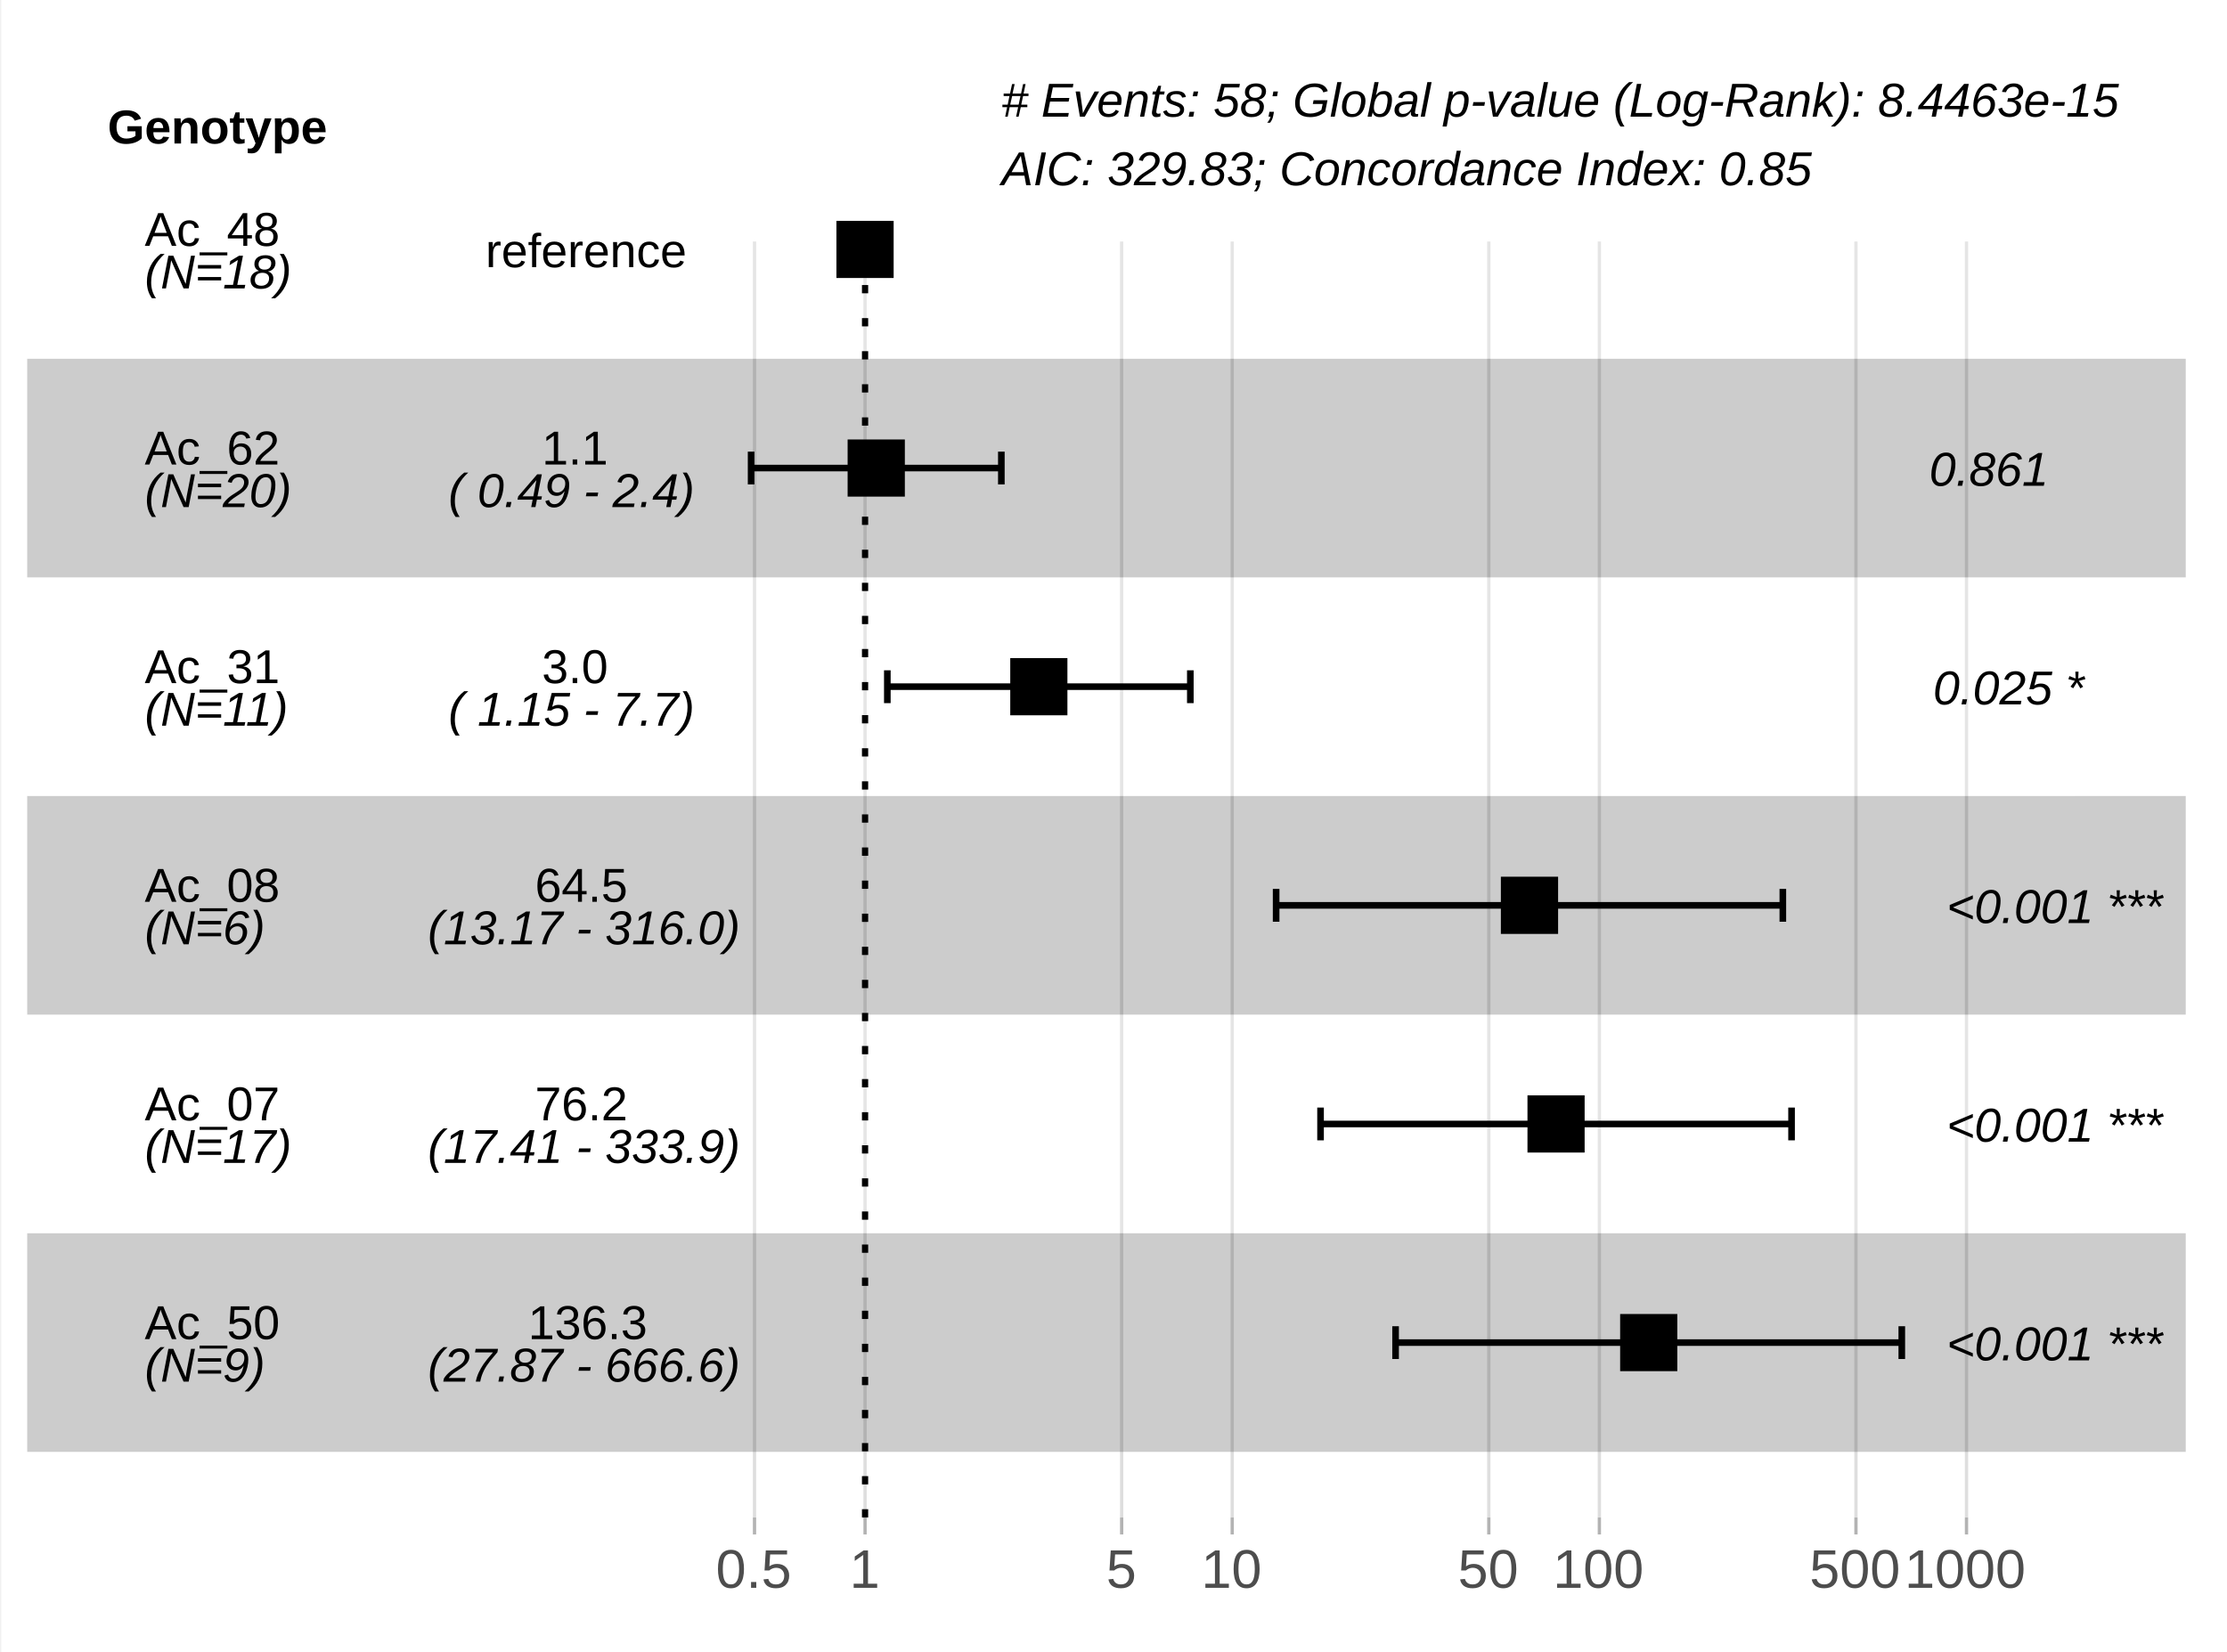
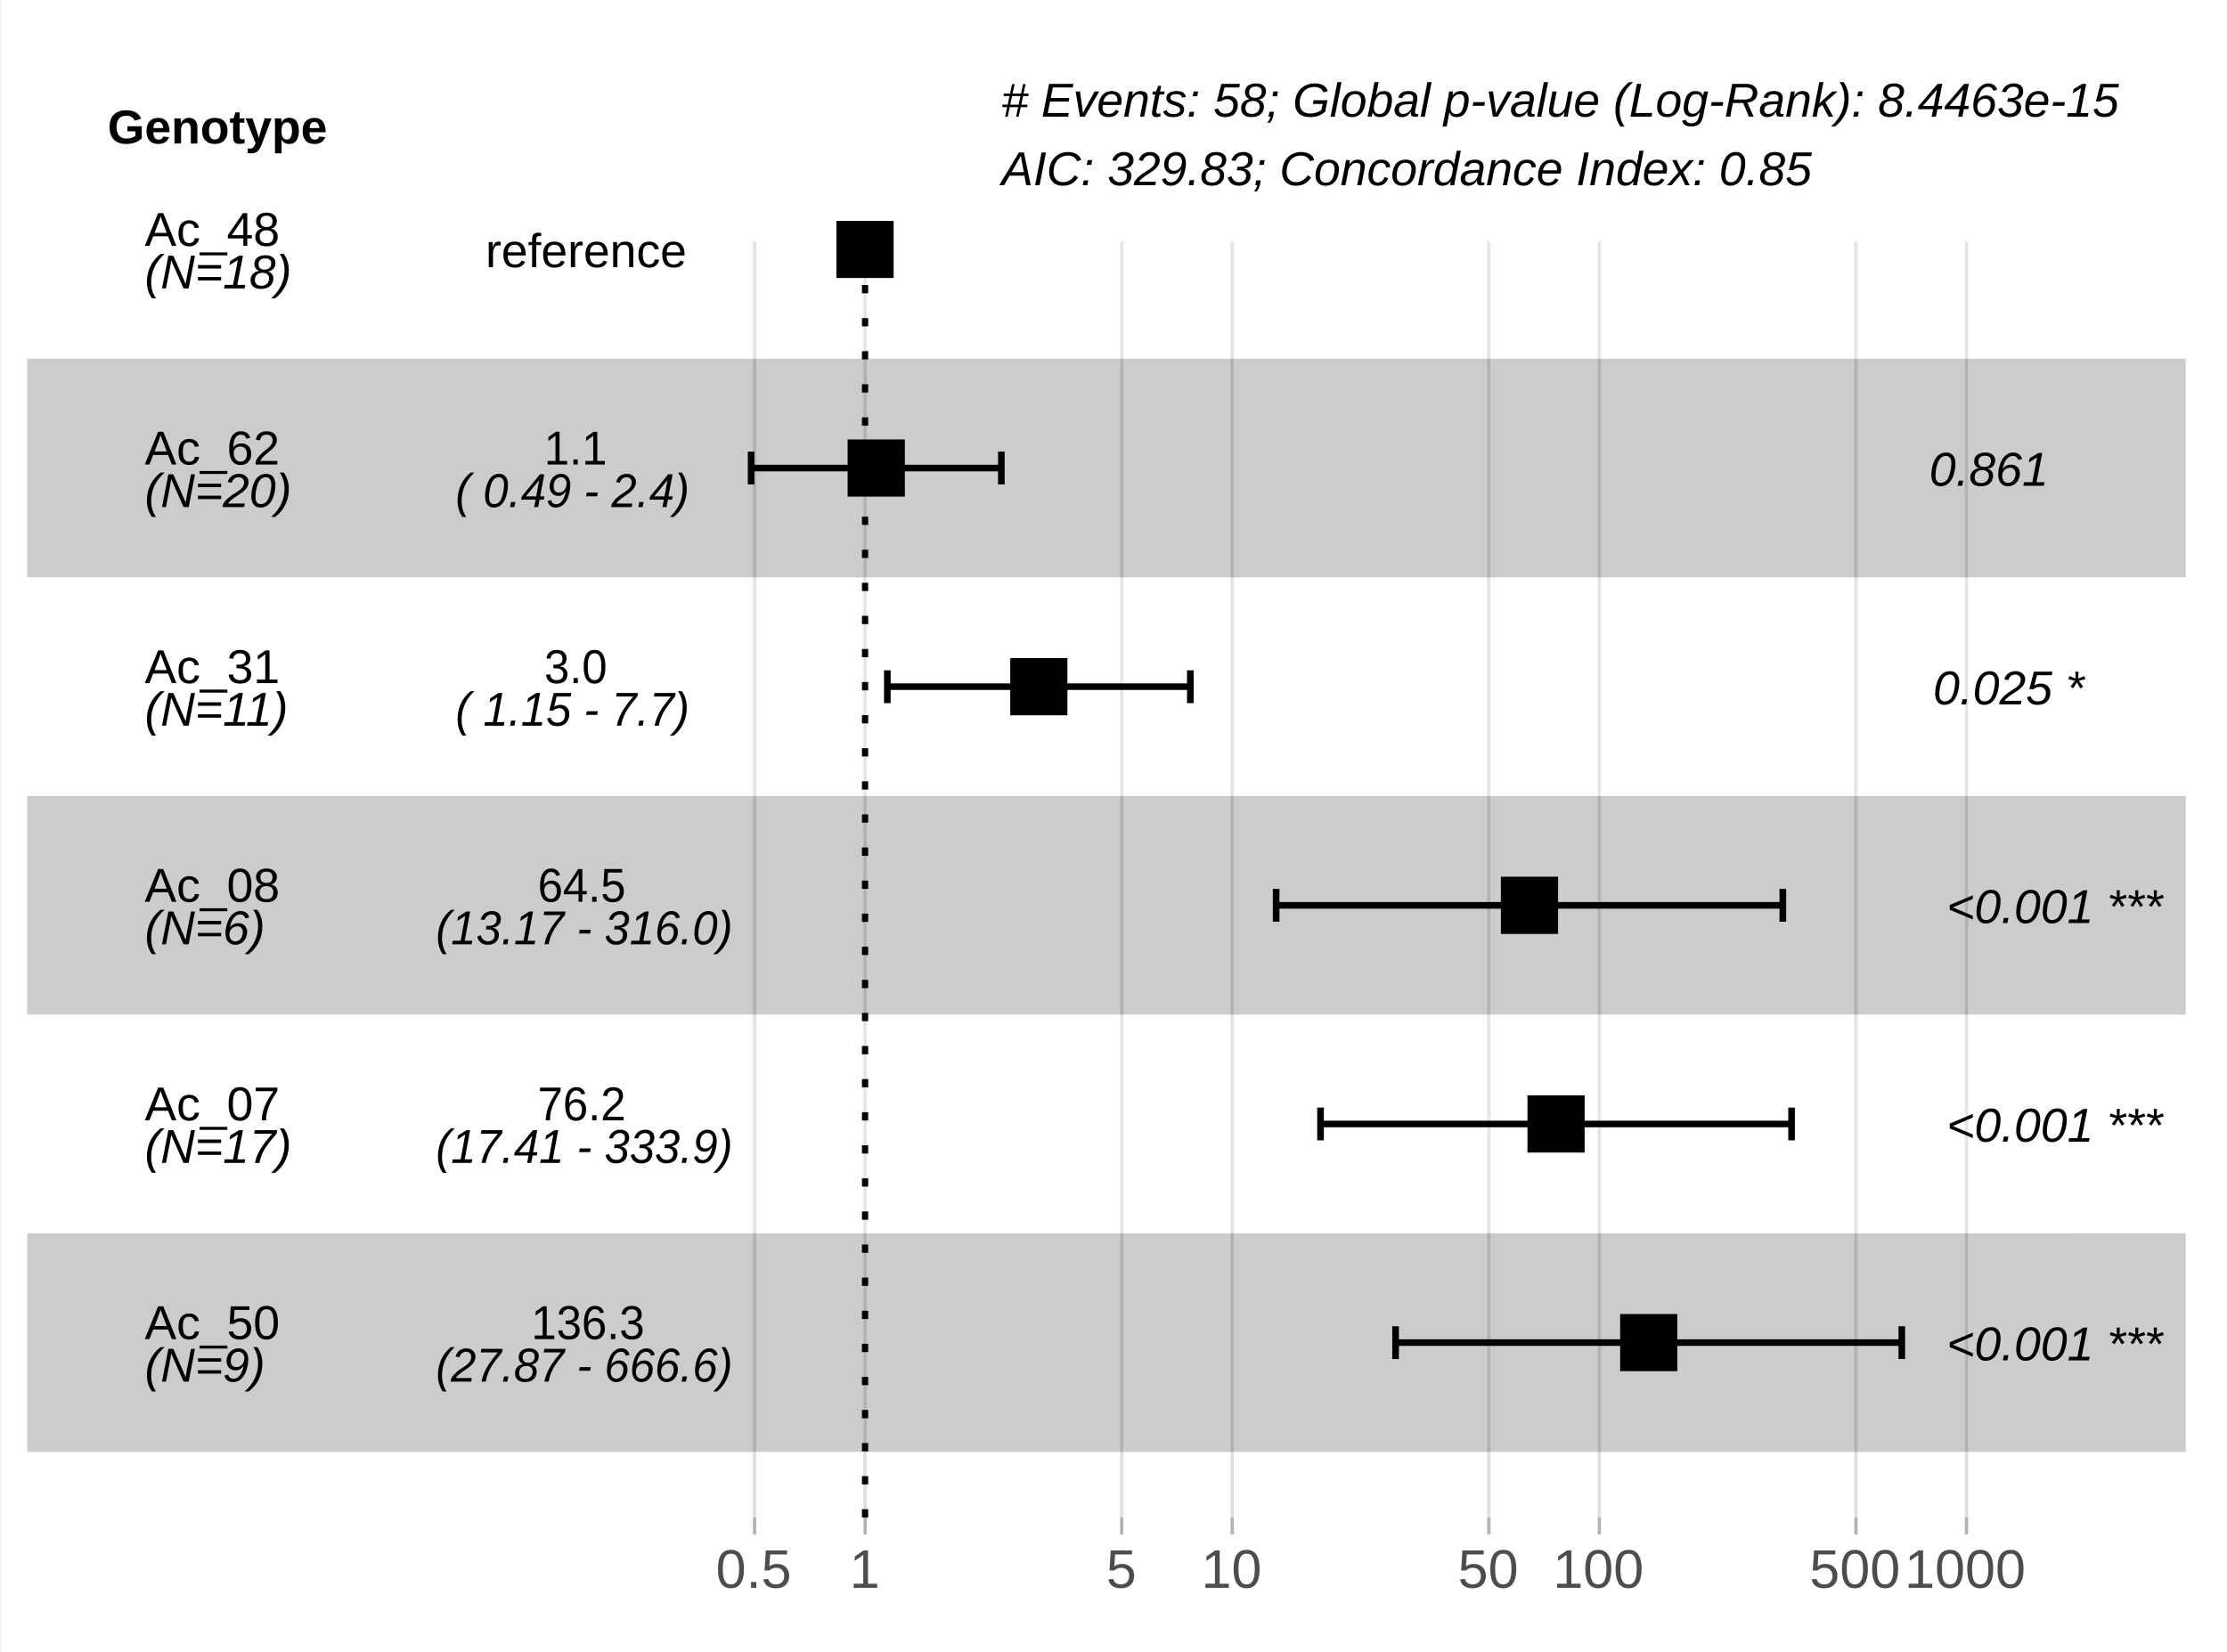
<svg xmlns="http://www.w3.org/2000/svg" viewBox="0 0 360 267" version="1.1" id="svg180" width="360" height="267">
  <defs id="defs4">
    <style type="text/css" id="style2">
    line, polyline, polygon, path, rect, circle {
      fill: none;
      stroke: #000000;
      stroke-linecap: round;
      stroke-linejoin: round;
      stroke-miterlimit: 10.00;
    }
  </style>
  </defs>
  <rect style="opacity:0.99;fill:#ffffff;fill-opacity:1;stroke:#ffffff;stroke-width:1;stroke-linecap:round;stroke-linejoin:round;stroke-miterlimit:10;stroke-dasharray:none;stroke-dashoffset:0;stroke-opacity:1" id="rect898" width="362.676" height="271.127" x="0.704" y="0.099" />
  <polyline points="203.97,256.37 203.97,23.05 " style="fill:none;stroke:#dedede;stroke-width:0.53;stroke-linecap:butt;stroke-linejoin:round;stroke-miterlimit:10" id="polyline12" transform="matrix(1,0,0,0.8842791,-82,18.66737)" />
  <polyline points="221.84,256.37 221.84,23.05 " style="fill:none;stroke:#dedede;stroke-width:0.53;stroke-linecap:butt;stroke-linejoin:round;stroke-miterlimit:10" id="polyline14" transform="matrix(1,0,0,0.8671353,-82,23.06253)" />
  <polyline points="263.32,256.37 263.32,23.05 " style="fill:none;stroke:#dedede;stroke-width:0.53;stroke-linecap:butt;stroke-linejoin:round;stroke-miterlimit:10" id="polyline16" transform="matrix(1,0,0,0.8842791,-82,18.66737)" />
  <polyline points="281.19,256.37 281.19,23.05 " style="fill:none;stroke:#dedede;stroke-width:0.53;stroke-linecap:butt;stroke-linejoin:round;stroke-miterlimit:10" id="polyline18" transform="matrix(1,0,0,0.8842791,-82,18.66737)" />
  <polyline points="322.67,256.37 322.67,23.05 " style="fill:none;stroke:#dedede;stroke-width:0.53;stroke-linecap:butt;stroke-linejoin:round;stroke-miterlimit:10" id="polyline20" transform="matrix(1,0,0,0.8842791,-82,18.66737)" />
  <polyline points="340.54,256.37 340.54,23.05 " style="fill:none;stroke:#dedede;stroke-width:0.53;stroke-linecap:butt;stroke-linejoin:round;stroke-miterlimit:10" id="polyline22" transform="matrix(1,0,0,0.8842791,-82,18.66737)" />
  <polyline points="382.02,256.37 382.02,23.05 " style="fill:none;stroke:#dedede;stroke-width:0.53;stroke-linecap:butt;stroke-linejoin:round;stroke-miterlimit:10" id="polyline24" transform="matrix(1,0,0,0.8842791,-82,18.66737)" />
  <polyline points="399.89,256.37 399.89,23.05 " style="fill:none;stroke:#dedede;stroke-width:0.53;stroke-linecap:butt;stroke-linejoin:round;stroke-miterlimit:10" id="polyline26" transform="matrix(1,0,0,0.8842791,-82,18.66737)" />
  <rect x="4.4" y="199.41" width="348.93" height="35.35" style="fill:#000000;fill-opacity:0.2;stroke:none;stroke-width:0.999;stroke-linecap:square;stroke-linejoin:miter;stroke-miterlimit:10" id="rect28" />
  <rect x="4.4" y="164.06" width="330.93" height="35.35" style="fill:#ffffff;fill-opacity:0.2;stroke:none;stroke-width:0.973;stroke-linecap:square;stroke-linejoin:miter;stroke-miterlimit:10" id="rect30" />
  <rect x="4.4" y="128.71" width="348.93" height="35.35" style="fill:#000000;fill-opacity:0.2;stroke:none;stroke-width:0.999;stroke-linecap:square;stroke-linejoin:miter;stroke-miterlimit:10" id="rect32" />
  <rect x="4.4" y="93.36" width="330.93" height="35.35" style="fill:#ffffff;fill-opacity:0.2;stroke:none;stroke-width:0.973;stroke-linecap:square;stroke-linejoin:miter;stroke-miterlimit:10" id="rect34" />
  <rect x="4.4" y="58.01" width="348.93" height="35.35" style="fill:#000000;fill-opacity:0.2;stroke:none;stroke-width:0.999;stroke-linecap:square;stroke-linejoin:miter;stroke-miterlimit:10" id="rect36" />
  <rect x="4.4" y="22.65" width="330.93" height="35.35" style="fill:#ffffff;fill-opacity:0.2;stroke:none;stroke-width:0.973;stroke-linecap:square;stroke-linejoin:miter;stroke-miterlimit:10" id="rect38" />
  <polygon points="353.14,232.71 353.14,223.47 343.9,223.47 343.9,232.71 " style="fill:#000000;stroke:none;stroke-width:0.71;stroke-linecap:round;stroke-linejoin:round;stroke-miterlimit:10" id="polygon40" transform="translate(-82,-11)" />
  <polygon points="338.16,197.36 338.16,188.11 328.92,188.11 328.92,197.36 " style="fill:#000000;stroke:none;stroke-width:0.71;stroke-linecap:round;stroke-linejoin:round;stroke-miterlimit:10" id="polygon42" transform="translate(-82,-11)" />
  <polygon points="333.87,162.01 333.87,152.76 324.62,152.76 324.62,162.01 " style="fill:#000000;stroke:none;stroke-width:0.71;stroke-linecap:round;stroke-linejoin:round;stroke-miterlimit:10" id="polygon44" transform="translate(-82,-11)" />
  <polygon points="254.55,126.66 254.55,117.41 245.31,117.41 245.31,126.66 " style="fill:#000000;stroke:none;stroke-width:0.71;stroke-linecap:round;stroke-linejoin:round;stroke-miterlimit:10" id="polygon46" transform="translate(-82,-11)" />
  <polygon points="228.27,91.3 228.27,82.06 219.02,82.06 219.02,91.3 " style="fill:#000000;stroke:none;stroke-width:0.71;stroke-linecap:round;stroke-linejoin:round;stroke-miterlimit:10" id="polygon48" transform="translate(-82,-11)" />
  <polygon points="226.46,55.95 226.46,46.71 217.21,46.71 217.21,55.95 " style="fill:#000000;stroke:none;stroke-width:0.71;stroke-linecap:round;stroke-linejoin:round;stroke-miterlimit:10" id="polygon50" transform="translate(-82,-11)" />
  <polyline points="389.43,230.74 389.43,225.44 " style="fill:none;stroke:#000000;stroke-width:1.07;stroke-linecap:butt;stroke-linejoin:round;stroke-miterlimit:10" id="polyline52" transform="translate(-82,-11)" />
  <polyline points="389.43,228.09 307.60,228.09 " style="fill:none;stroke:#000000;stroke-width:1.07;stroke-linecap:butt;stroke-linejoin:round;stroke-miterlimit:10" id="polyline54" transform="translate(-82,-11)" />
  <polyline points="307.60,230.74 307.60,225.44 " style="fill:none;stroke:#000000;stroke-width:1.07;stroke-linecap:butt;stroke-linejoin:round;stroke-miterlimit:10" id="polyline56" transform="translate(-82,-11)" />
  <polyline points="371.61,195.39 371.61,190.09 " style="fill:none;stroke:#000000;stroke-width:1.07;stroke-linecap:butt;stroke-linejoin:round;stroke-miterlimit:10" id="polyline58" transform="translate(-82,-11)" />
  <polyline points="371.61,192.74 295.47,192.74 " style="fill:none;stroke:#000000;stroke-width:1.07;stroke-linecap:butt;stroke-linejoin:round;stroke-miterlimit:10" id="polyline60" transform="translate(-82,-11)" />
  <polyline points="295.47,195.39 295.47,190.09 " style="fill:none;stroke:#000000;stroke-width:1.07;stroke-linecap:butt;stroke-linejoin:round;stroke-miterlimit:10" id="polyline62" transform="translate(-82,-11)" />
  <polyline points="370.20,160.04 370.20,154.73 " style="fill:none;stroke:#000000;stroke-width:1.07;stroke-linecap:butt;stroke-linejoin:round;stroke-miterlimit:10" id="polyline64" transform="translate(-82,-11)" />
  <polyline points="370.20,157.39 288.29,157.39 " style="fill:none;stroke:#000000;stroke-width:1.07;stroke-linecap:butt;stroke-linejoin:round;stroke-miterlimit:10" id="polyline66" transform="translate(-82,-11)" />
  <polyline points="288.29,160.04 288.29,154.73 " style="fill:none;stroke:#000000;stroke-width:1.07;stroke-linecap:butt;stroke-linejoin:round;stroke-miterlimit:10" id="polyline68" transform="translate(-82,-11)" />
  <polyline points="274.42,124.69 274.42,119.38 " style="fill:none;stroke:#000000;stroke-width:1.07;stroke-linecap:butt;stroke-linejoin:round;stroke-miterlimit:10" id="polyline70" transform="translate(-82,-11)" />
  <polyline points="274.42,122.03 225.44,122.03 " style="fill:none;stroke:#000000;stroke-width:1.07;stroke-linecap:butt;stroke-linejoin:round;stroke-miterlimit:10" id="polyline72" transform="translate(-82,-11)" />
  <polyline points="225.44,124.69 225.44,119.38 " style="fill:none;stroke:#000000;stroke-width:1.07;stroke-linecap:butt;stroke-linejoin:round;stroke-miterlimit:10" id="polyline74" transform="translate(-82,-11)" />
  <polyline points="243.87,89.33 243.87,84.03 " style="fill:none;stroke:#000000;stroke-width:1.07;stroke-linecap:butt;stroke-linejoin:round;stroke-miterlimit:10" id="polyline76" transform="translate(-82,-11)" />
  <polyline points="243.87,86.68 203.42,86.68 " style="fill:none;stroke:#000000;stroke-width:1.07;stroke-linecap:butt;stroke-linejoin:round;stroke-miterlimit:10" id="polyline78" transform="translate(-82,-11)" />
  <polyline points="203.42,89.33 203.42,84.03 " style="fill:none;stroke:#000000;stroke-width:1.07;stroke-linecap:butt;stroke-linejoin:round;stroke-miterlimit:10" id="polyline80" transform="translate(-82,-11)" />
  <line x1="139.84" y1="245.37" x2="139.84" y2="39.05" style="fill:none;stroke:#000000;stroke-width:1.006;stroke-linecap:butt;stroke-linejoin:round;stroke-miterlimit:10;stroke-dasharray:1.335, 4.015" id="line82" />
  <text x="25.4" y="54.2" style="font-weight:bold;font-size:7.7px;font-family:Arial" textLength="36.89" lengthAdjust="spacingAndGlyphs" id="text84" transform="translate(-8,-31)">Genotype</text>
  <text x="105.39" y="227.52" style="font-size:7.7px;font-family:Arial" textLength="22.68" lengthAdjust="spacingAndGlyphs" id="text86" transform="translate(-82,-11)">Ac_50</text>
  <text x="105.39" y="192.16" style="font-size:7.7px;font-family:Arial" textLength="22.68" lengthAdjust="spacingAndGlyphs" id="text88" transform="translate(-82,-11)">Ac_07</text>
  <text x="105.39" y="156.81" style="font-size:7.7px;font-family:Arial" textLength="22.68" lengthAdjust="spacingAndGlyphs" id="text90" transform="translate(-82,-11)">Ac_08</text>
  <text x="105.39" y="121.46" style="font-size:7.7px;font-family:Arial" textLength="22.68" lengthAdjust="spacingAndGlyphs" id="text92" transform="translate(-82,-11)">Ac_31</text>
  <text x="105.39" y="86.11" style="font-size:7.7px;font-family:Arial" textLength="22.68" lengthAdjust="spacingAndGlyphs" id="text94" transform="translate(-82,-11)">Ac_62</text>
  <text x="105.39" y="50.76" style="font-size:7.7px;font-family:Arial" textLength="22.68" lengthAdjust="spacingAndGlyphs" id="text96" transform="translate(-82,-11)">Ac_48</text>
  <text x="105.39" y="234.4" style="font-style:italic;font-size:7.7px;font-family:Arial" textLength="20.23" lengthAdjust="spacingAndGlyphs" id="text98" transform="translate(-82,-11)">(N=9)</text>
  <text x="105.39" y="199.04" style="font-style:italic;font-size:7.7px;font-family:Arial" textLength="24.68" lengthAdjust="spacingAndGlyphs" id="text100" transform="translate(-82,-11)">(N=17)</text>
  <text x="105.39" y="163.69" style="font-style:italic;font-size:7.7px;font-family:Arial" textLength="20.23" lengthAdjust="spacingAndGlyphs" id="text102" transform="translate(-82,-11)">(N=6)</text>
  <text x="105.39" y="128.34" style="font-style:italic;font-size:7.7px;font-family:Arial" textLength="24.68" lengthAdjust="spacingAndGlyphs" id="text104" transform="translate(-82,-11)">(N=11)</text>
  <text x="105.39" y="92.99" style="font-style:italic;font-size:7.7px;font-family:Arial" textLength="24.68" lengthAdjust="spacingAndGlyphs" id="text106" transform="translate(-82,-11)">(N=20)</text>
  <text x="105.39" y="57.64" style="font-style:italic;font-size:7.7px;font-family:Arial" textLength="24.68" lengthAdjust="spacingAndGlyphs" id="text108" transform="translate(-82,-11)">(N=18)</text>
-   <text x="167.37" y="227.52" style="font-size:7.7px;font-family:Arial" textLength="20.02" lengthAdjust="spacingAndGlyphs" id="text110" transform="translate(-82,-11)">136.3</text>
-   <text x="168.48" y="192.16" style="font-size:7.7px;font-family:Arial" textLength="17.79" lengthAdjust="spacingAndGlyphs" id="text112" transform="translate(-82,-11)">76.2</text>
-   <text x="168.48" y="156.81" style="font-size:7.7px;font-family:Arial" textLength="17.79" lengthAdjust="spacingAndGlyphs" id="text114" transform="translate(-82,-11)">64.5</text>
-   <text x="169.59" y="121.46" style="font-size:7.7px;font-family:Arial" textLength="15.57" lengthAdjust="spacingAndGlyphs" id="text116" transform="translate(-82,-11)">3.0</text>
-   <text x="169.59" y="86.11" style="font-size:7.7px;font-family:Arial" textLength="15.57" lengthAdjust="spacingAndGlyphs" id="text118" transform="translate(-82,-11)">1.1</text>
+   <text x="167.37" y="227.52" style="font-size:7.7px;font-family:Arial" textLength="20.02" lengthAdjust="spacingAndGlyphs" id="text110" transform="matrix(0.95,0,0,1,-73.11841,-11)">136.3</text>
+   <text x="168.48" y="192.16" style="font-size:7.7px;font-family:Arial" textLength="17.79" lengthAdjust="spacingAndGlyphs" id="text112" transform="matrix(0.95,0,0,1,-73.13259,-11)">76.2</text>
+   <text x="168.48" y="156.81" style="font-size:7.7px;font-family:Arial" textLength="17.79" lengthAdjust="spacingAndGlyphs" id="text114" transform="matrix(0.95,0,0,1,-73.13192,-11)">64.5</text>
+   <text x="169.59" y="121.46" style="font-size:7.7px;font-family:Arial" textLength="15.57" lengthAdjust="spacingAndGlyphs" id="text116" transform="matrix(0.95,0,0,1,-73.13303,-11)">3.0</text>
+   <text x="169.59" y="86.11" style="font-size:7.7px;font-family:Arial" textLength="15.57" lengthAdjust="spacingAndGlyphs" id="text118" transform="matrix(0.95,0,0,1,-73.1523,-11)">1.1</text>
  <text x="160.48" y="54.2" style="font-size:7.7px;font-family:Arial" textLength="33.8" lengthAdjust="spacingAndGlyphs" id="text120" transform="translate(-82,-11)">reference</text>
-   <text x="151.14" y="234.4" style="font-style:italic;font-size:7.7px;font-family:Arial" textLength="52.48" lengthAdjust="spacingAndGlyphs" id="text122" transform="translate(-82,-11)">(27.87 - 666.6)</text>
-   <text x="151.14" y="199.04" style="font-style:italic;font-size:7.7px;font-family:Arial" textLength="52.48" lengthAdjust="spacingAndGlyphs" id="text124" transform="translate(-82,-11)">(17.41 - 333.9)</text>
-   <text x="151.14" y="163.69" style="font-style:italic;font-size:7.7px;font-family:Arial" textLength="52.48" lengthAdjust="spacingAndGlyphs" id="text126" transform="translate(-82,-11)">(13.17 - 316.0)</text>
-   <text x="154.48" y="128.34" style="font-style:italic;font-size:7.7px;font-family:Arial" textLength="45.8" lengthAdjust="spacingAndGlyphs" id="text128" transform="translate(-82,-11)">( 1.15 - 7.7)</text>
-   <text x="154.48" y="92.99" style="font-style:italic;font-size:7.7px;font-family:Arial" textLength="45.8" lengthAdjust="spacingAndGlyphs" id="text130" transform="translate(-82,-11)">( 0.49 - 2.4)</text>
+   <text x="151.14" y="234.4" style="font-style:italic;font-size:7.7px;font-family:Arial" textLength="52.48" lengthAdjust="spacingAndGlyphs" id="text122" transform="matrix(0.95,0,0,1,-73.12583,-11)">(27.87 - 666.6)</text>
+   <text x="151.14" y="199.04" style="font-style:italic;font-size:7.7px;font-family:Arial" textLength="52.48" lengthAdjust="spacingAndGlyphs" id="text124" transform="matrix(0.95,0,0,1,-73.12583,-11)">(17.41 - 333.9)</text>
+   <text x="151.14" y="163.69" style="font-style:italic;font-size:7.7px;font-family:Arial" textLength="52.48" lengthAdjust="spacingAndGlyphs" id="text126" transform="matrix(0.95,0,0,1,-73.12583,-11)">(13.17 - 316.0)</text>
+   <text x="154.48" y="128.34" style="font-style:italic;font-size:7.7px;font-family:Arial" textLength="45.8" lengthAdjust="spacingAndGlyphs" id="text128" transform="matrix(0.95,0,0,1,-73.12527,-11)">( 1.15 - 7.7)</text>
+   <text x="154.48" y="92.99" style="font-style:italic;font-size:7.7px;font-family:Arial" textLength="45.8" lengthAdjust="spacingAndGlyphs" id="text130" transform="matrix(0.95,0,0,1,-73.12527,-11)">( 0.49 - 2.4)</text>
  <text x="396.68" y="230.96" style="font-style:italic;font-size:7.7px;font-family:Arial" textLength="36.25" lengthAdjust="spacingAndGlyphs" id="text132" transform="translate(-82,-11)">&lt;0.001 ***</text>
  <text x="396.68" y="195.6" style="font-style:italic;font-size:7.7px;font-family:Arial" textLength="36.25" lengthAdjust="spacingAndGlyphs" id="text134" transform="translate(-82,-11)">&lt;0.001 ***</text>
  <text x="396.68" y="160.25" style="font-style:italic;font-size:7.7px;font-family:Arial" textLength="36.25" lengthAdjust="spacingAndGlyphs" id="text136" transform="translate(-82,-11)">&lt;0.001 ***</text>
  <text x="394.5" y="124.9" style="font-style:italic;font-size:7.7px;font-family:Arial" textLength="25.36" lengthAdjust="spacingAndGlyphs" id="text138" transform="translate(-82,-11)">0.025 *</text>
  <text x="393.88" y="89.55" style="font-style:italic;font-size:7.7px;font-family:Arial" textLength="22.24" lengthAdjust="spacingAndGlyphs" id="text140" transform="translate(-82,-11)">0.861</text>
  <text x="25.4" y="254.86" style="font-style:italic;font-size:7.7px;font-family:Arial" textLength="189.89" lengthAdjust="spacingAndGlyphs" id="text142" transform="translate(136.5,-236)"># Events: 58; Global p-value (Log-Rank): 8.4463e-15</text>
  <text x="25.4" y="265.95" style="font-style:italic;font-size:7.7px;font-family:Arial" textLength="136.09" lengthAdjust="spacingAndGlyphs" id="text144" transform="translate(136.5,-236)">AIC: 329.83; Concordance Index: 0.85</text>
  <polyline points="203.97,259.11 203.97,256.37 " style="fill:none;stroke:#b3b3b3;stroke-width:0.53;stroke-linecap:butt;stroke-linejoin:round;stroke-miterlimit:10" id="polyline146" transform="translate(-82,-11)" />
  <polyline points="221.84,259.11 221.84,256.37 " style="fill:none;stroke:#b3b3b3;stroke-width:0.53;stroke-linecap:butt;stroke-linejoin:round;stroke-miterlimit:10" id="polyline148" transform="translate(-82,-11)" />
  <polyline points="263.32,259.11 263.32,256.37 " style="fill:none;stroke:#b3b3b3;stroke-width:0.53;stroke-linecap:butt;stroke-linejoin:round;stroke-miterlimit:10" id="polyline150" transform="translate(-82,-11)" />
  <polyline points="281.19,259.11 281.19,256.37 " style="fill:none;stroke:#b3b3b3;stroke-width:0.53;stroke-linecap:butt;stroke-linejoin:round;stroke-miterlimit:10" id="polyline152" transform="translate(-82,-11)" />
  <polyline points="322.67,259.11 322.67,256.37 " style="fill:none;stroke:#b3b3b3;stroke-width:0.53;stroke-linecap:butt;stroke-linejoin:round;stroke-miterlimit:10" id="polyline154" transform="translate(-82,-11)" />
  <polyline points="340.54,259.11 340.54,256.37 " style="fill:none;stroke:#b3b3b3;stroke-width:0.53;stroke-linecap:butt;stroke-linejoin:round;stroke-miterlimit:10" id="polyline156" transform="translate(-82,-11)" />
  <polyline points="382.02,259.11 382.02,256.37 " style="fill:none;stroke:#b3b3b3;stroke-width:0.53;stroke-linecap:butt;stroke-linejoin:round;stroke-miterlimit:10" id="polyline158" transform="translate(-82,-11)" />
  <polyline points="399.89,259.11 399.89,256.37 " style="fill:none;stroke:#b3b3b3;stroke-width:0.53;stroke-linecap:butt;stroke-linejoin:round;stroke-miterlimit:10" id="polyline160" transform="translate(-82,-11)" />
  <text x="197.72" y="267.74" style="font-size:8.8px;font-family:Arial;fill:#4d4d4d" textLength="12.51" lengthAdjust="spacingAndGlyphs" id="text162" transform="translate(-82,-11)">0.5</text>
  <text x="219.33" y="267.74" style="font-size:8.8px;font-family:Arial;fill:#4d4d4d" textLength="5.01" lengthAdjust="spacingAndGlyphs" id="text164" transform="translate(-82,-11)">1</text>
  <text x="260.82" y="267.74" style="font-size:8.8px;font-family:Arial;fill:#4d4d4d" textLength="5.01" lengthAdjust="spacingAndGlyphs" id="text166" transform="translate(-82,-11)">5</text>
  <text x="276.18" y="267.74" style="font-size:8.8px;font-family:Arial;fill:#4d4d4d" textLength="10.01" lengthAdjust="spacingAndGlyphs" id="text168" transform="translate(-82,-11)">10</text>
  <text x="317.67" y="267.74" style="font-size:8.8px;font-family:Arial;fill:#4d4d4d" textLength="10.01" lengthAdjust="spacingAndGlyphs" id="text170" transform="translate(-82,-11)">50</text>
  <text x="333.03" y="267.74" style="font-size:8.8px;font-family:Arial;fill:#4d4d4d" textLength="15.02" lengthAdjust="spacingAndGlyphs" id="text172" transform="translate(-82,-11)">100</text>
  <text x="374.51" y="267.74" style="font-size:8.8px;font-family:Arial;fill:#4d4d4d" textLength="15.02" lengthAdjust="spacingAndGlyphs" id="text174" transform="translate(-82,-11)">500</text>
  <text x="389.88" y="267.74" style="font-size:8.8px;font-family:Arial;fill:#4d4d4d" textLength="20.02" lengthAdjust="spacingAndGlyphs" id="text176" transform="translate(-82,-11)">1000</text>
</svg>
